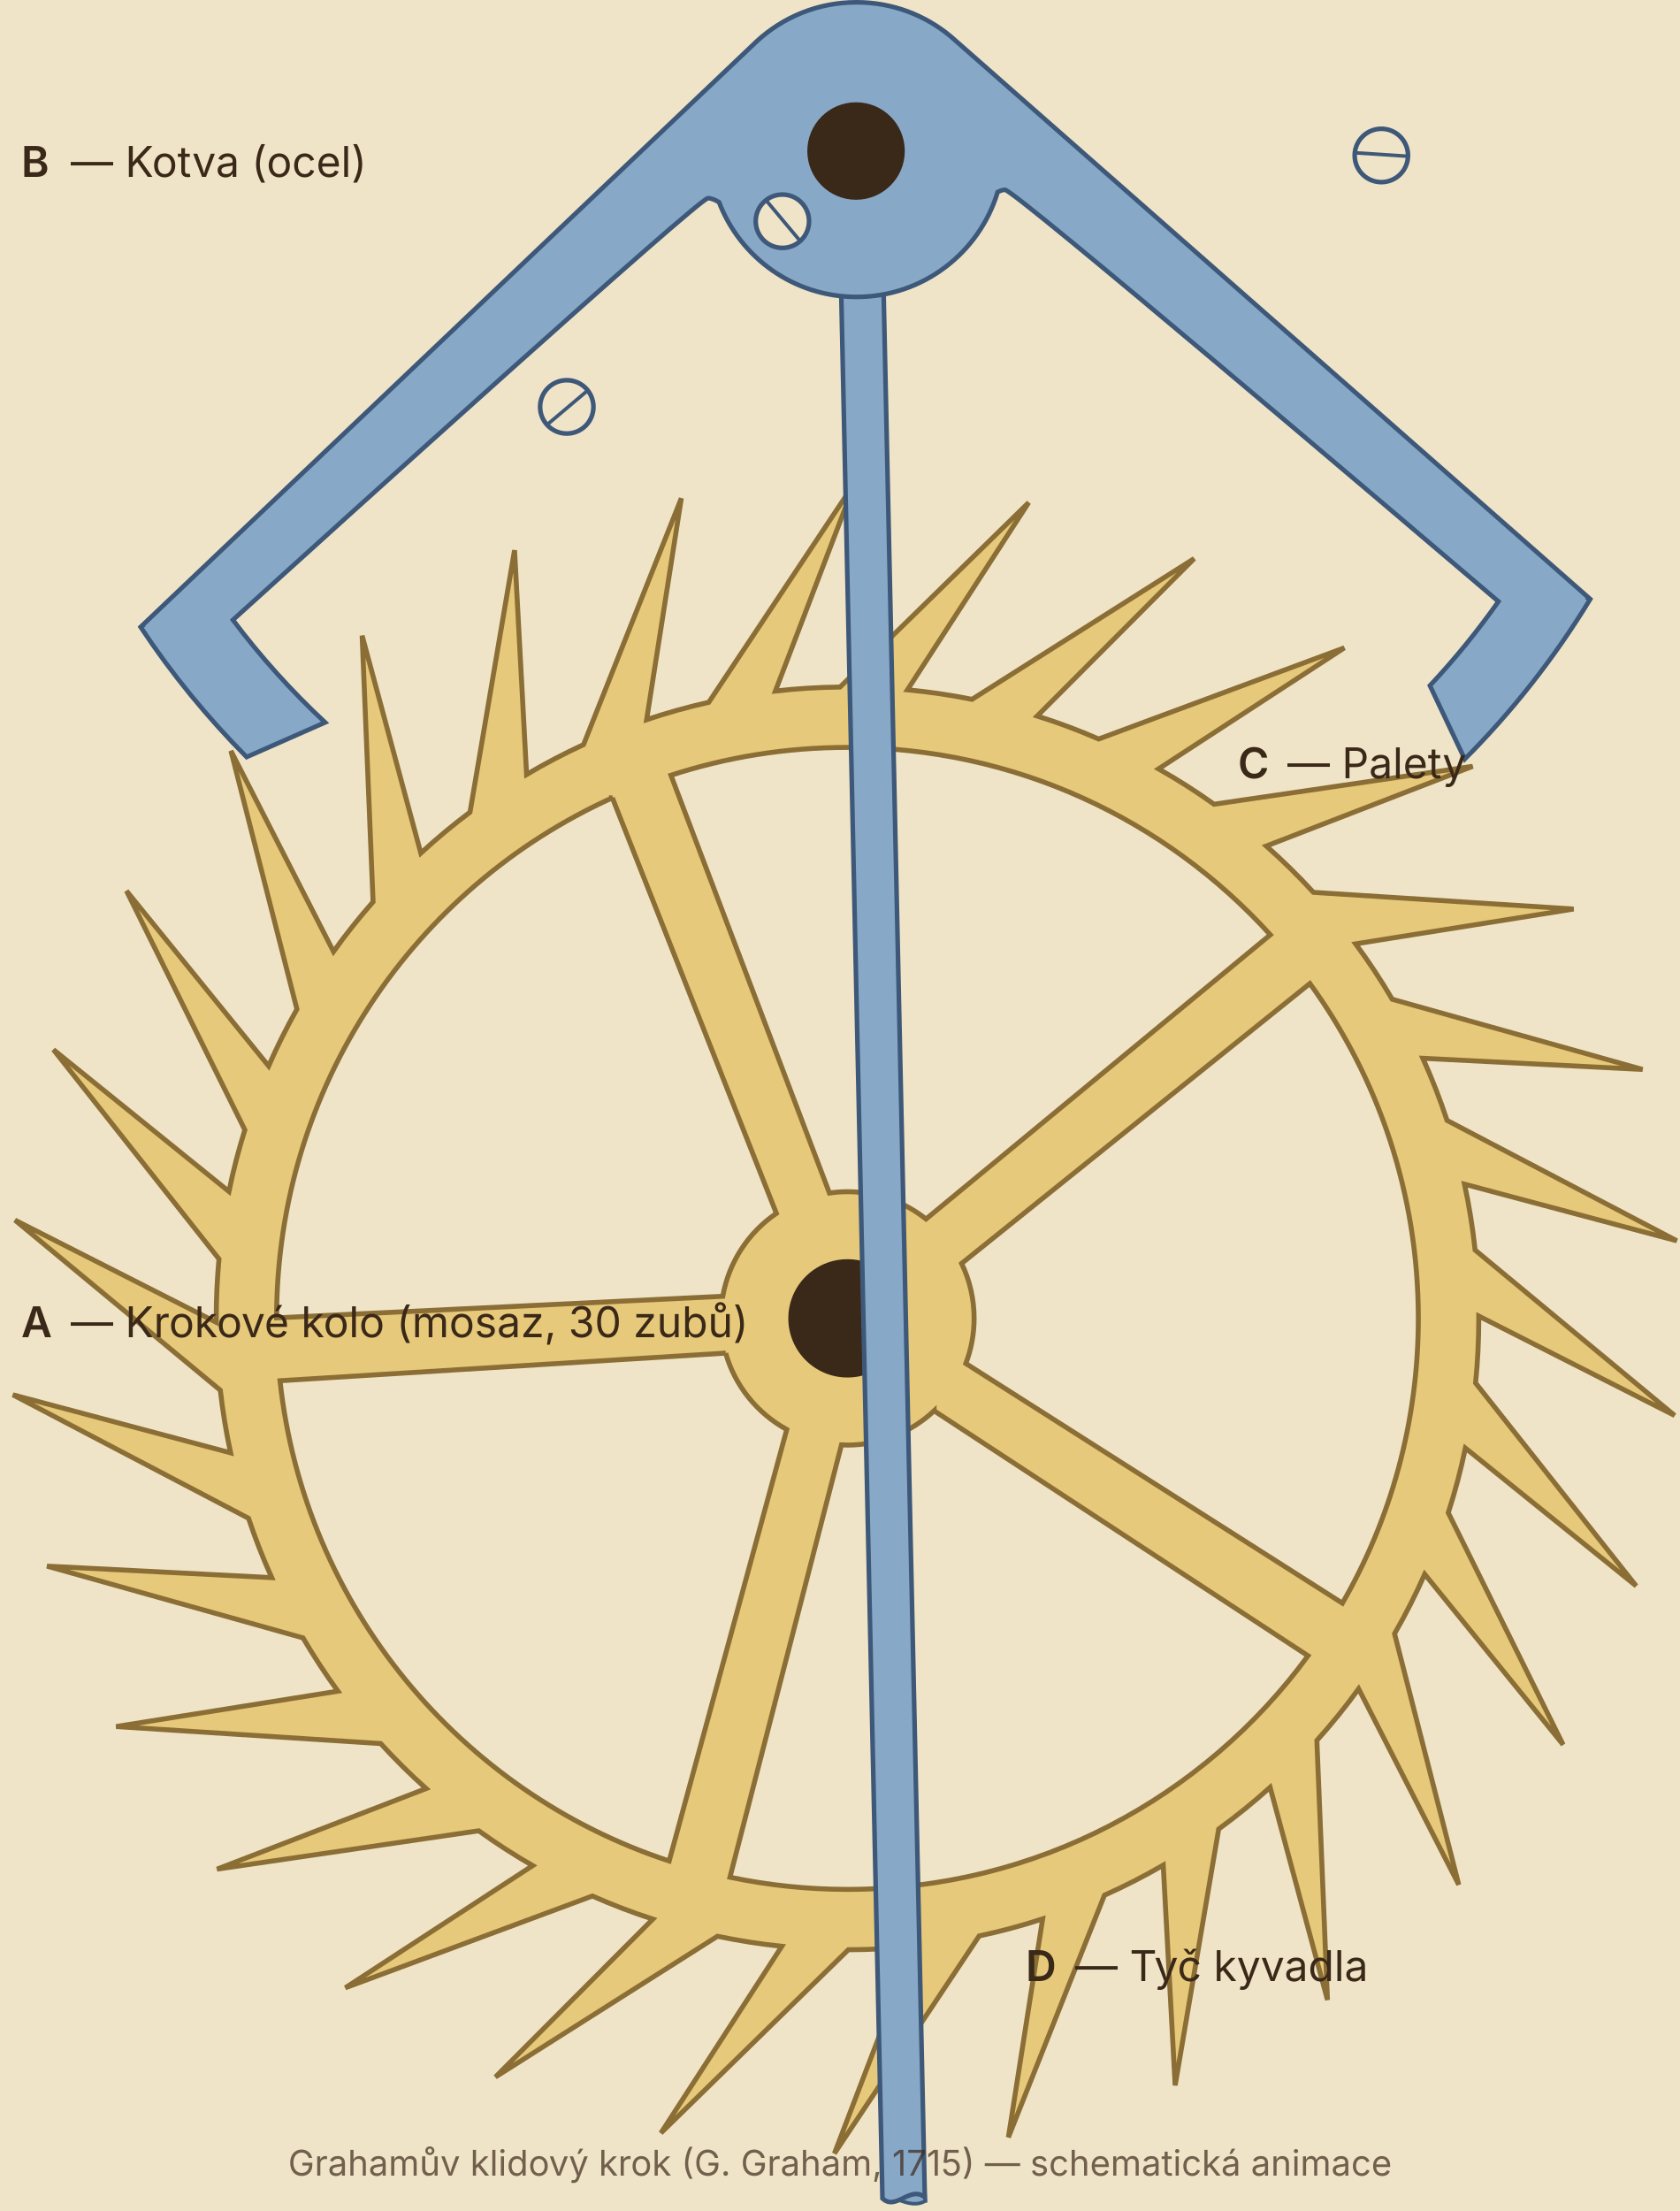
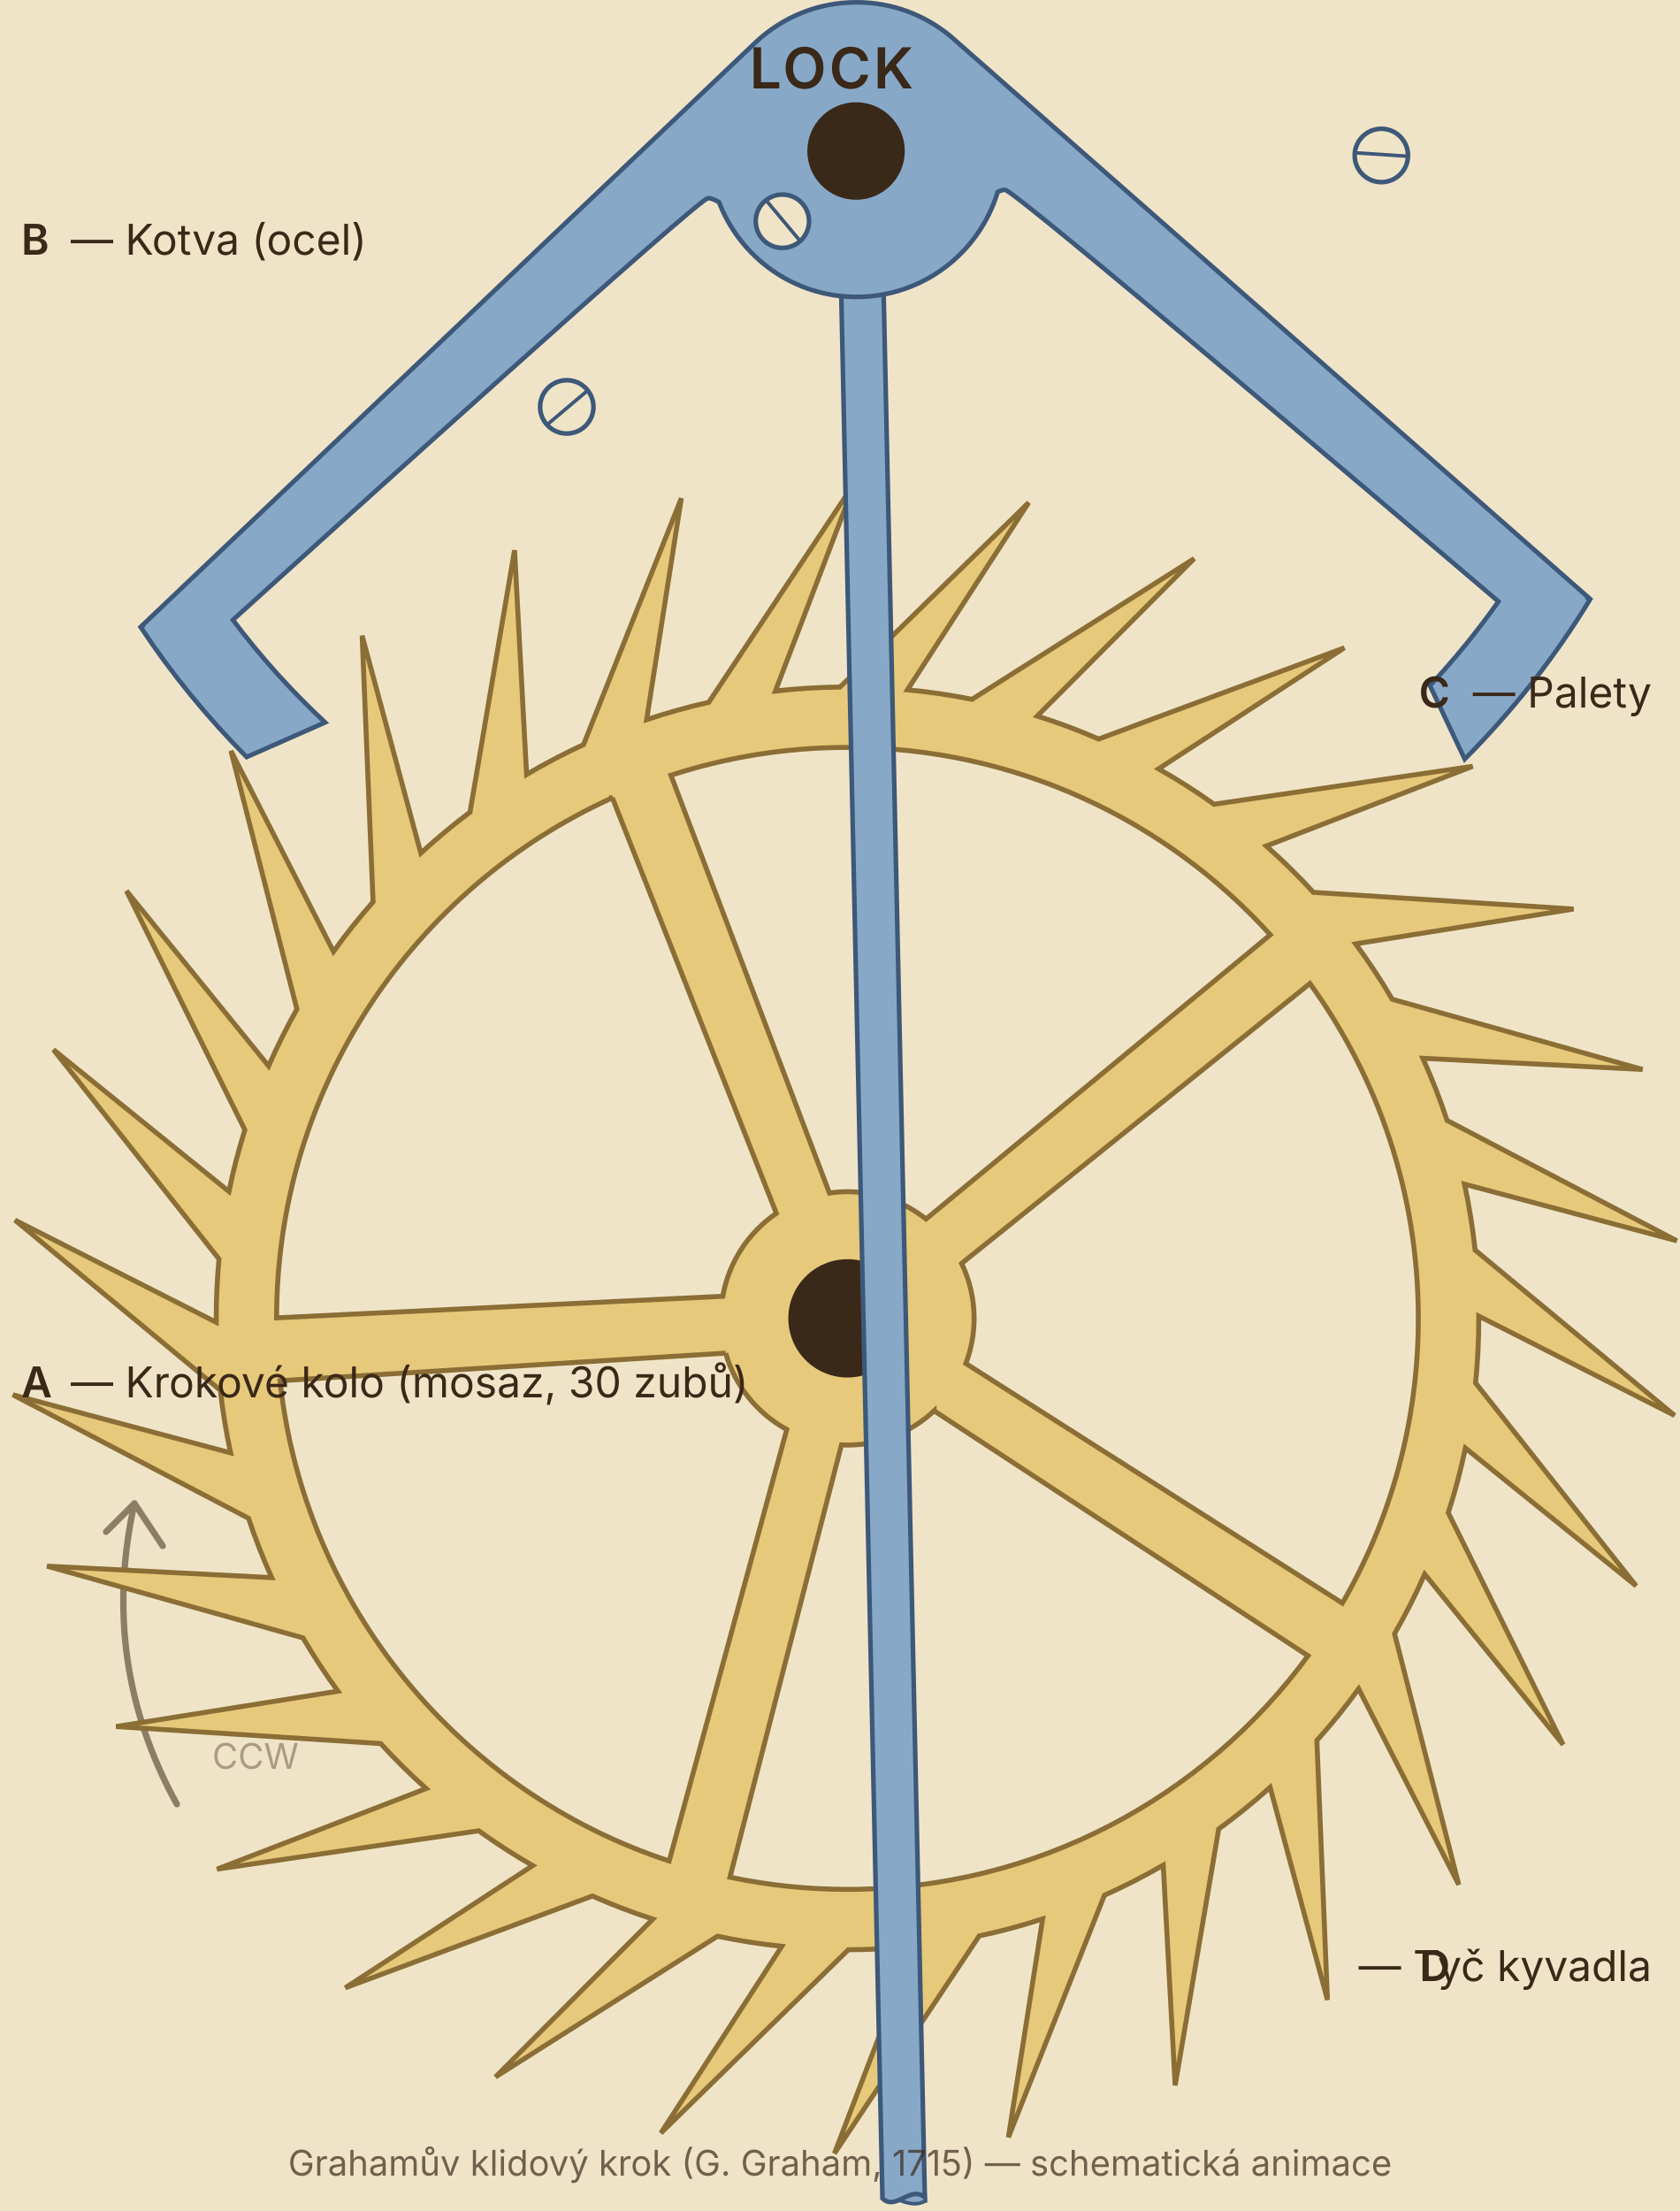
<svg xmlns="http://www.w3.org/2000/svg" viewBox="0 0 475 625" role="img" aria-labelledby="title desc">
+   <style>
+     .krok-popisek {
+       font: 12px/1.3 'Inter', 'Helvetica Neue', 'Arial', sans-serif;
+       font-weight: 400;
+       fill: #3A2818;
+     }
+     .krok-popisek-cislo {
+       font: 600 12px/1.3 'Inter', 'Helvetica Neue', 'Arial', sans-serif;
+       fill: #3A2818;
+     }
+     .krok-popisek-mensi {
+       font: 10px/1.3 'Inter', 'Helvetica Neue', 'Arial', sans-serif;
+       font-weight: 400;
+       fill: #3A2818;
+       opacity: 0.7;
+     }
+     .krok-popisek-faze {
+       font: 600 16px/1.3 'Inter', 'Helvetica Neue', 'Arial', sans-serif;
+       letter-spacing: 0.05em;
+     }
+   </style>
  <rect x="0" y="0" width="475" height="625" fill="#F0E4C8" />
+   <g opacity="0.55" stroke="#3A2818" stroke-width="1.8" fill="none" stroke-linecap="round">
+     <path d="M 50 510 Q 28 470 38 425" />
+     <path d="M 38 425 L 30 433 M 38 425 L 46 437" />
+     <text x="60" y="500" class="krok-popisek-mensi" stroke="none" fill="#3A2818" opacity="1">CCW</text>
+   </g>
  <g>
-     <animateTransform attributeName="transform" type="rotate" values="0 239.5 372.6;               0 239.5 372.6;               -12 239.5 372.6;               -12 239.5 372.6;               -24 239.5 372.6" keyTimes="0; 0.40; 0.50; 0.90; 1" calcMode="linear" dur="2s" repeatCount="indefinite" additive="sum" accumulate="sum" />
+     <animateTransform attributeName="transform" type="rotate" values="0 239.5 372.6;               0 239.5 372.6;               -10 239.5 372.6;               -12 239.5 372.6;               -12 239.5 372.6;               -22 239.5 372.6;               -24 239.5 372.6;               -24 239.5 372.6" keyTimes="0; 0.22; 0.245; 0.255; 0.72; 0.745; 0.755; 1" calcMode="linear" dur="2s" begin="0s" repeatCount="indefinite" accumulate="sum" />
    <path d="m 241.795,136.275 -41.406,62.25 c -5.977,1.34 -11.829,2.983 -17.562,4.906 l 9.812,-62.594 -27.656,69.656 c -5.519,2.545 -10.896,5.363 -16.094,8.438 L 145.482,155.525 132.888,229.588 c -4.838,3.615 -9.465,7.486 -13.906,11.562 l -16.594,-61.469 3.094,75.25 c -3.951,4.498 -7.699,9.181 -11.188,14.062 l -29,-56.75 18.656,73.031 c -2.926,5.202 -5.597,10.555 -8,16.062 l -40.188,-49.5 33.469,67.562 c -1.777,5.689 -3.293,11.488 -4.5,17.406 L 15.107,296.712 61.92,355.9 c -0.515,5.527 -0.781,11.12 -0.781,16.781 0,0.367 -0.002,0.728 0,1.094 L 4.232,344.9 l 58.062,48.094 c 0.679,5.988 1.65,11.894 2.906,17.688 L 3.638,394.275 l 66.625,34.906 c 1.912,5.735 4.101,11.322 6.562,16.781 l -63.531,-3.25 72.375,20.281 c 3.054,5.195 6.328,10.221 9.875,15.062 l -62.719,10 74.812,4.812 c 4.057,4.452 8.36,8.697 12.844,12.719 l -59.125,22.781 74,-10.844 c 4.901,3.533 9.995,6.812 15.25,9.844 L 97.638,561.9 167.482,535.962 c 5.558,2.461 11.255,4.638 17.094,6.531 l -44.5,44.625 62.781,-39.781 c 5.963,1.25 12.022,2.206 18.188,2.844 l -34.188,52.781 53,-51.812 c 6.227,-0.009 12.376,-0.338 18.438,-0.969 l -22.375,58.562 40.938,-61.5 c 6.103,-1.296 12.083,-2.911 17.938,-4.812 l -9.688,61.75 27.156,-68.438 c 5.707,-2.546 11.253,-5.392 16.625,-8.5 l 3.375,62.25 12.312,-72.469 c 5.049,-3.677 9.902,-7.607 14.531,-11.781 l 16.219,60.094 -3,-73.344 c 4.184,-4.65 8.13,-9.521 11.812,-14.594 l 28.312,55.375 -18.156,-70.969 c 3.132,-5.423 5.973,-11.049 8.531,-16.812 l 39.125,48.188 -32.469,-65.562 c 1.928,-5.963 3.545,-12.062 4.844,-18.281 l 48.281,38.969 -45.406,-57.375 c 0.609,-6 0.906,-12.089 0.906,-18.25 0,-0.22 8e-4,-0.436 0,-0.656 l 55.375,28.094 -56.406,-46.75 c -0.679,-6.311 -1.68,-12.528 -3,-18.625 l 60.031,16 -64.969,-34.031 c -1.978,-5.994 -4.266,-11.868 -6.844,-17.562 l 62.125,3.156 -70.781,-19.844 c -3.176,-5.411 -6.633,-10.629 -10.344,-15.656 l 61.625,-9.844 -73.562,-4.719 c -4.2,-4.592 -8.658,-8.962 -13.312,-13.094 l 58.344,-22.531 -73.125,10.719 c -5.038,-3.599 -10.279,-6.931 -15.688,-10 L 380.107,183.119 310.638,208.9 c -5.648,-2.453 -11.442,-4.632 -17.375,-6.5 l 44.375,-44.5 -62.812,39.781 c -5.987,-1.199 -12.062,-2.104 -18.25,-2.688 l 34.281,-52.938 -53.344,52.156 c -6.175,0.071 -12.272,0.442 -18.281,1.125 l 22.562,-59.062 z m -2.188,75 c 47.404,0 90.034,20.427 119.562,52.969 L 261.826,344.587 c -6.107,-4.839 -13.822,-7.719 -22.219,-7.719 -1.735,0 -3.424,0.136 -5.094,0.375 L 189.701,219.15 c 15.716,-5.104 32.489,-7.875 49.906,-7.875 z m -66.469,14.25 46.375,117.469 c -7.854,5.328 -13.447,13.722 -15.156,23.438 L 78.201,372.525 c 0.062,-65.387 38.987,-121.692 94.938,-147 z m 197.219,52.5 c 19.285,26.592 30.656,59.295 30.656,94.656 0,29.315 -7.808,56.805 -21.469,80.5 l -106.469,-67.75 c 1.512,-3.964 2.344,-8.255 2.344,-12.75 0,-5.563 -1.268,-10.834 -3.531,-15.531 l 98.469,-79.125 z m -165.188,104.469 c 2.649,9.298 8.966,17.042 17.281,21.594 l -33.25,121.969 C 130.109,506.65 86.094,454.049 79.17,390.306 l 126,-7.812 z m 58.938,16.312 105.719,69.25 c -29.373,40.033 -76.759,66.031 -130.219,66.031 -11.389,0 -22.497,-1.194 -33.219,-3.438 l 31.531,-122.219 c 0.559,0.026 1.122,0.062 1.688,0.062 9.47,0 18.096,-3.685 24.5,-9.688 z" fill="#E6C97A" stroke="#8A6E35" stroke-width="1.4" stroke-linejoin="miter" stroke-linecap="round" />
    <circle cx="239.61" cy="372.67" r="16.72" fill="#3A2818" stroke="none" />
  </g>
  <g>
-     <animateTransform attributeName="transform" type="rotate" values="3 242 42.7; -3 242 42.7; 3 242 42.7" keyTimes="0; 0.5; 1" dur="2s" repeatCount="indefinite" calcMode="spline" keySplines="0.4 0 0.6 1; 0.4 0 0.6 1" />
+     <animateTransform attributeName="transform" type="rotate" values="6 242 42.7; -6 242 42.7; 6 242 42.7" keyTimes="0; 0.5; 1" dur="2s" begin="0s" repeatCount="indefinite" calcMode="spline" keySplines="0.4 0 0.6 1; 0.4 0 0.6 1" />
    <path d="m 261.631,622.173 c -2.23,1.258 -4.48,0.844 -7.236,-0.176 l 6.887,-6.745 0.35,6.921 z" fill="#88A8C8" stroke="#3D5878" stroke-width="1" />
    <path d="m 237.478,65.912 11.984,-0.314 12.027,555.536 c -4.14,-3.455 -8.133,3.938 -11.984,0.314 L 237.478,65.912 z" fill="#88A8C8" stroke="#3D5878" stroke-width="1.3" stroke-linecap="round" stroke-linejoin="miter" />
    <path d="m 242.17,0.65 c -10.892,0 -20.798,4.186 -28.219,11.031 L 39.982,177.025 l 0.094,0.062 -0.281,0.219 c 8.776,13.22 18.825,25.485 29.938,36.688 L 91.92,204.213 C 82.416,195.352 73.686,185.667 65.857,175.244 96.521,147.473 197.666,56.025 200.17,56.025 c 0.956,0 2.06,0.494 3.125,1.125 5.989,15.65 21.119,26.781 38.875,26.781 18.825,0 34.753,-12.51 39.906,-29.656 0.709,-0.355 1.421,-0.602 2.062,-0.625 2.565,-0.092 111.437,92.461 139.531,116.375 -5.985,8.478 -12.464,16.403 -19.375,23.781 l 9.844,20.781 c 13.275,-13.323 25.214,-28.391 35.438,-45.156 l -0.312,-0.188 0.125,-0.094 L 268.857,10.338 C 261.63,4.295 252.327,0.65 242.17,0.65 z" fill="#88A8C8" stroke="#3D5878" stroke-width="1.3" stroke-linecap="round" stroke-linejoin="miter" />
    <circle cx="242.04" cy="42.69" r="13.78" fill="#3A2818" stroke="none" />
    <g transform="translate(-101.3616,-81.475)">
      <circle cx="322.57" cy="144.01" r="7.54" fill="#F0E4C8" stroke="#3D5878" stroke-width="1.3" />
      <path d="m 317.948,138.074 9.545,11.409" stroke="#3D5878" stroke-width="1" fill="none" />
    </g>
    <g transform="matrix(0.6903596,-0.7234664,0.7234664,0.6903596,63.68387,177.8953)">
      <circle cx="322.57" cy="144.01" r="7.54" fill="#F0E4C8" stroke="#3D5878" stroke-width="1.3" />
      <path d="m 317.948,138.074 9.545,11.409" stroke="#3D5878" stroke-width="1" fill="none" />
    </g>
    <g transform="matrix(0.00416913,0.9999913,-0.9999913,0.00416913,302.9147,-208.1531)">
      <circle cx="322.57" cy="144.01" r="7.54" fill="#F0E4C8" stroke="#3D5878" stroke-width="1.3" />
      <path d="m 317.948,138.074 9.545,11.409" stroke="#3D5878" stroke-width="1" fill="none" />
    </g>
+     <circle cx="90" cy="215" r="12" fill="#B85068" opacity="0">
+       <animate attributeName="opacity" values="0.8; 0.8; 0; 0; 0; 0.8; 0.8" keyTimes="0; 0.22; 0.225; 0.755; 0.76; 0.765; 1" calcMode="linear" dur="2s" begin="0s" repeatCount="indefinite" />
+     </circle>
+     <circle cx="385" cy="215" r="12" fill="#B85068" opacity="0">
+       <animate attributeName="opacity" values="0; 0; 0.8; 0.8; 0; 0" keyTimes="0; 0.255; 0.26; 0.72; 0.725; 1" calcMode="linear" dur="2s" begin="0s" repeatCount="indefinite" />
+     </circle>
  </g>
-   <style>
-     .krok-popisek {
-       font: 12px/1.3 'Inter', 'Helvetica Neue', 'Arial', sans-serif;
-       font-weight: 400;
-       fill: #3A2818;
-     }
-     .krok-popisek-cislo {
-       font: 600 12px/1.3 'Inter', 'Helvetica Neue', 'Arial', sans-serif;
-       fill: #3A2818;
-     }
-     .krok-popisek-mensi {
-       font: 10px/1.3 'Inter', 'Helvetica Neue', 'Arial', sans-serif;
-       font-weight: 400;
-       fill: #3A2818;
-       opacity: 0.7;
-     }
-   </style>
-   <text x="6" y="378" class="krok-popisek-cislo">A</text>
-   <text x="20" y="378" class="krok-popisek">— Krokové kolo (mosaz, 30 zubů)</text>
-   <text x="6" y="50" class="krok-popisek-cislo">B</text>
-   <text x="20" y="50" class="krok-popisek">— Kotva (ocel)</text>
-   <text x="350" y="220" class="krok-popisek-cislo">C</text>
-   <text x="364" y="220" class="krok-popisek">— Palety</text>
-   <text x="290" y="560" class="krok-popisek-cislo">D</text>
-   <text x="304" y="560" class="krok-popisek">— Tyč kyvadla</text>
+   <g text-anchor="middle">
+     <text x="237.5" y="25" class="krok-popisek-faze" fill="#3A2818" opacity="1">
+       LOCK
+       <animate attributeName="opacity" values="1; 1; 0; 0; 1; 1; 0; 0; 1" keyTimes="0; 0.22; 0.225; 0.255; 0.26; 0.72; 0.725; 0.755; 1" calcMode="linear" dur="2s" begin="0s" repeatCount="indefinite" />
+     </text>
+     <text x="237.5" y="25" class="krok-popisek-faze" fill="#B85068" opacity="0">
+       IMPULSE → DROP
+       <animate attributeName="opacity" values="0; 0; 1; 1; 0; 0; 1; 1; 0" keyTimes="0; 0.22; 0.225; 0.255; 0.26; 0.72; 0.725; 0.755; 1" calcMode="linear" dur="2s" begin="0s" repeatCount="indefinite" />
+     </text>
+   </g>
+   <text x="6" y="395" class="krok-popisek-cislo">A</text>
+   <text x="20" y="395" class="krok-popisek">— Krokové kolo (mosaz, 30 zubů)</text>
+   <text x="6" y="72" class="krok-popisek-cislo">B</text>
+   <text x="20" y="72" class="krok-popisek">— Kotva (ocel)</text>
+   <text x="410" y="200" class="krok-popisek-cislo" text-anchor="end">C</text>
+   <text x="467" y="200" class="krok-popisek" text-anchor="end">— Palety</text>
+   <text x="410" y="560" class="krok-popisek-cislo" text-anchor="end">D</text>
+   <text x="467" y="560" class="krok-popisek" text-anchor="end">— Tyč kyvadla</text>
  <text x="237.5" y="615" text-anchor="middle" class="krok-popisek-mensi">
    Grahamův klidový krok (G. Graham, 1715) — schematická animace
  </text>
</svg>
